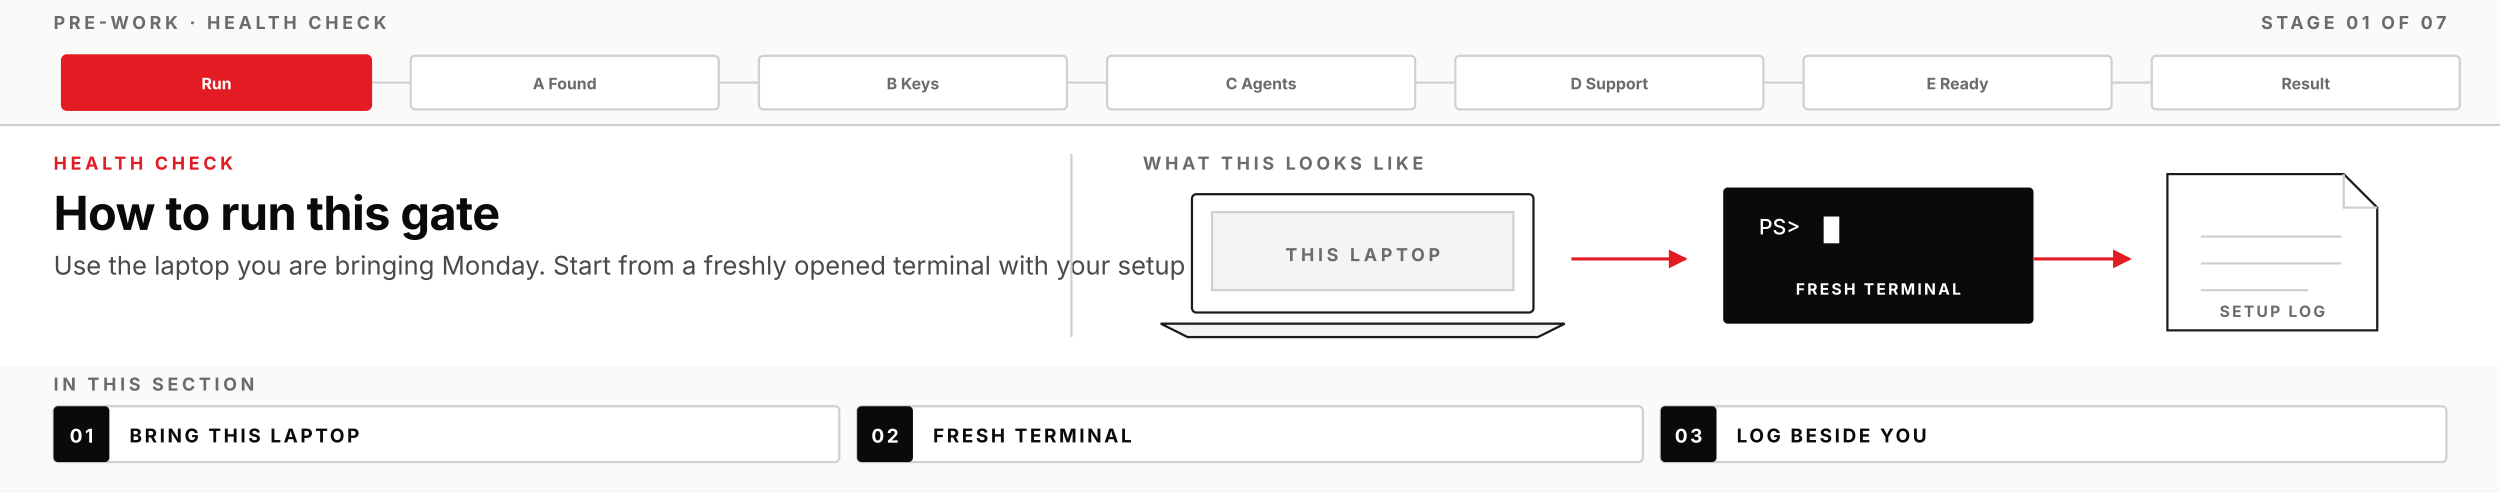
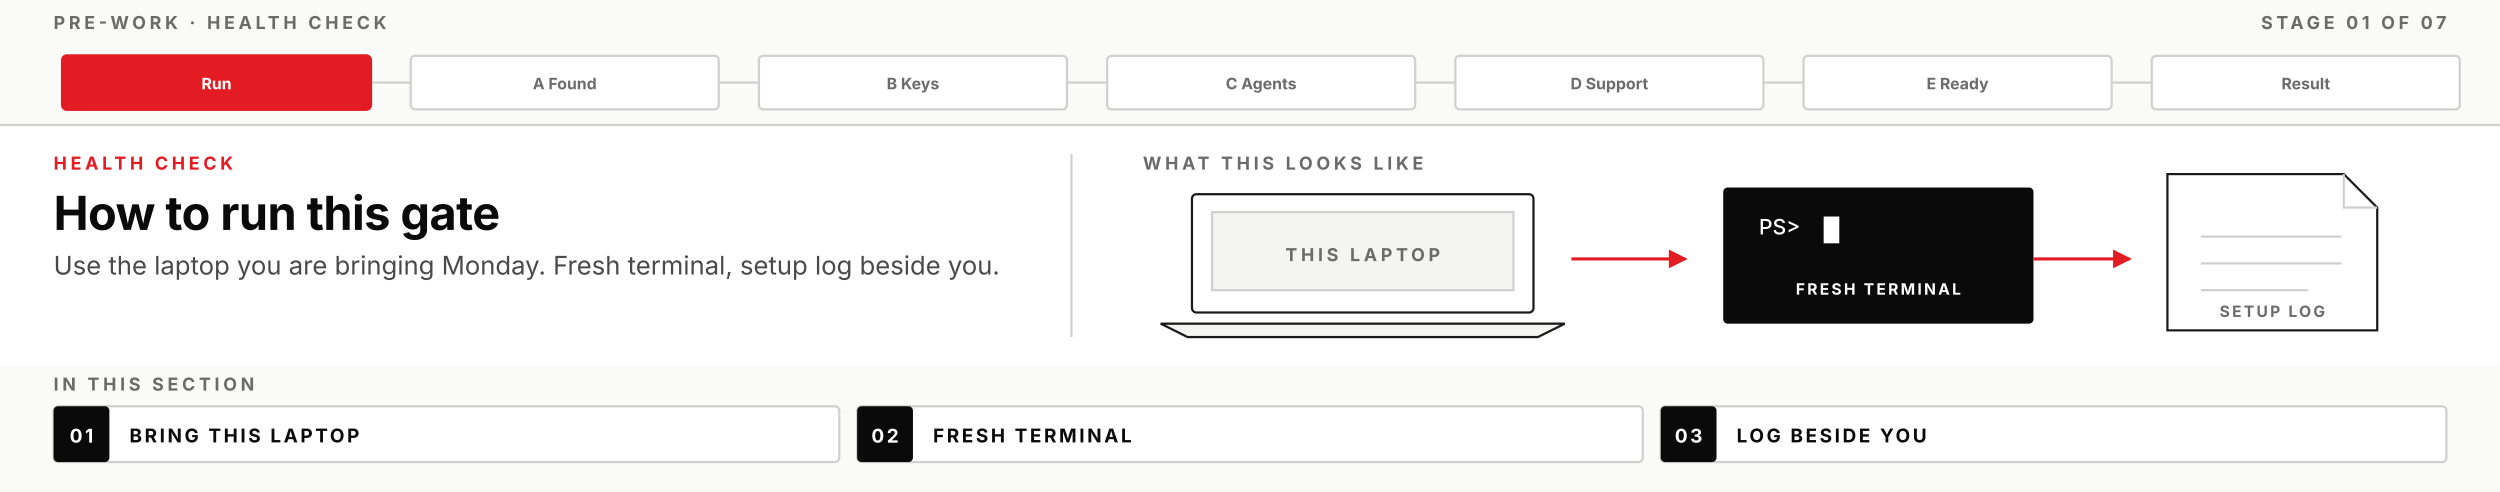
<svg xmlns="http://www.w3.org/2000/svg" viewBox="0 0 1120 220" role="img" aria-labelledby="title-health-gate-how-to-run-this-gate">
  <defs>
    <marker id="arrow" viewBox="0 0 8 8" refX="7" refY="4" markerWidth="6" markerHeight="6" orient="auto-start-reverse">
      <path d="M0 0 8 4 0 8Z" fill="#0A0A0A" />
    </marker>
    <marker id="arrow-red" viewBox="0 0 8 8" refX="7" refY="4" markerWidth="6" markerHeight="6" orient="auto-start-reverse">
      <path d="M0 0 8 4 0 8Z" fill="#E31C23" />
    </marker>
    <style>
      text { font-family: system-ui, "Inter", "Helvetica Neue", Arial, sans-serif; fill: #0A0A0A; }
      .micro { font-size: 8px; font-weight: 650; letter-spacing: 1.65px; }
      .tiny { font-size: 7px; font-weight: 650; letter-spacing: 1px; }
      .railtext { font-size: 7.1px; font-weight: 650; }
      .title { font-size: 21px; font-weight: 680; letter-spacing: -0.25px; }
      .purpose { font-size: 11.5px; font-weight: 430; fill: #4A4A4A; }
      .caption { font-size: 8.5px; font-weight: 650; letter-spacing: 1.15px; }
      .body { font-size: 9.5px; font-weight: 520; }
      .muted { fill: #6B6B6B; }
      .white { fill: #FFFFFF; }
      .red { fill: #E31C23; }
      .gold { fill: #A58650; }
      .line { fill: none; stroke: #0A0A0A; stroke-width: 1.35; vector-effect: non-scaling-stroke; }
      .hair { fill: none; stroke: #D0D0D0; stroke-width: 1; vector-effect: non-scaling-stroke; }
      .redline { fill: none; stroke: #E31C23; stroke-width: 1.4; vector-effect: non-scaling-stroke; }
      .goldline { fill: none; stroke: #A58650; stroke-width: 1.35; vector-effect: non-scaling-stroke; }
      .dash { stroke-dasharray: 5 4; }
    </style>
  </defs>
  <rect width="1120" height="220" fill="#FFFFFF" />
  <rect x="0" y="0" width="1120" height="56" fill="#FAFAF8" />
  <text x="24" y="13" class="micro muted">PRE-WORK · HEALTH CHECK</text>
  <text x="1096" y="13" class="micro muted" text-anchor="end">STAGE 01 OF 07</text>
  <path d="M97 37H1033" class="hair" />
  <rect x="28" y="25" width="138" height="24" rx="2" fill="#E31C23" stroke="#E31C23" stroke-width="1.4" />
  <text x="97" y="40" class="railtext white" text-anchor="middle">Run</text>
  <rect x="184" y="25" width="138" height="24" rx="2" fill="#FFFFFF" stroke="#D0D0D0" stroke-width="1" />
  <text x="253" y="40" class="railtext muted" text-anchor="middle">A Found</text>
  <rect x="340" y="25" width="138" height="24" rx="2" fill="#FFFFFF" stroke="#D0D0D0" stroke-width="1" />
  <text x="409" y="40" class="railtext muted" text-anchor="middle">B Keys</text>
  <rect x="496" y="25" width="138" height="24" rx="2" fill="#FFFFFF" stroke="#D0D0D0" stroke-width="1" />
  <text x="565" y="40" class="railtext muted" text-anchor="middle">C Agents</text>
  <rect x="652" y="25" width="138" height="24" rx="2" fill="#FFFFFF" stroke="#D0D0D0" stroke-width="1" />
  <text x="721" y="40" class="railtext muted" text-anchor="middle">D Support</text>
  <rect x="808" y="25" width="138" height="24" rx="2" fill="#FFFFFF" stroke="#D0D0D0" stroke-width="1" />
  <text x="877" y="40" class="railtext muted" text-anchor="middle">E Ready</text>
  <rect x="964" y="25" width="138" height="24" rx="2" fill="#FFFFFF" stroke="#D0D0D0" stroke-width="1" />
  <text x="1033" y="40" class="railtext muted" text-anchor="middle">Result</text>
  <path d="M0 56H1120" class="hair" />
  <text x="24" y="76" class="micro red">HEALTH CHECK</text>
  <text x="24" y="103" class="title">How to run this gate</text>
-   <text x="24" y="123" class="purpose">Use the laptop you are bringing Monday. Start from a freshly opened terminal with your setup log beside you.</text>
+   <text x="24" y="123" class="purpose">Use the laptop you are bringing Monday. Fresh terminal, setup log beside you.</text>
  <path d="M480 69V151" class="hair" />
  <text x="512" y="76" class="micro muted">WHAT THIS LOOKS LIKE</text>
  <g aria-label="Laptop terminal and setup log ready for the health run">
    <rect x="534" y="87" width="153" height="53" rx="2" fill="#FFFFFF" stroke="#1A1A1A" />
    <rect x="543" y="95" width="135" height="35" fill="#F4F4F2" stroke="#D0D0D0" />
    <path d="M520 145H701L689 151H532Z" fill="#F4F4F2" stroke="#1A1A1A" />
    <text x="610.5" y="117" class="micro muted" text-anchor="middle">THIS LAPTOP</text>
    <path d="M704 116H755" class="redline" marker-end="url(#arrow-red)" />
    <rect x="772" y="84" width="139" height="61" rx="2" fill="#0A0A0A" />
    <text x="788" y="105" class="body white">PS&gt;</text>
    <rect x="817" y="97" width="7" height="12" fill="#FFFFFF" />
    <text x="841.5" y="132" class="tiny white" text-anchor="middle">FRESH TERMINAL</text>
    <path d="M911 116H954" class="redline" marker-end="url(#arrow-red)" />
    <path d="M971 78H1050L1065 93V148H971Z" fill="#FFFFFF" stroke="#1A1A1A" />
    <path d="M1050 78V93H1065M986 106H1049M986 118H1049M986 130H1034" class="hair" />
    <text x="1018" y="142" class="tiny muted" text-anchor="middle">SETUP LOG</text>
  </g>
  <rect x="0" y="164" width="1120" height="56" fill="#FAFAF8" />
  <text x="24" y="175" class="micro muted">IN THIS SECTION</text>
  <rect x="24.00" y="182" width="352.00" height="25" rx="2" fill="#FFFFFF" stroke="#D0D0D0" />
  <rect x="24.00" y="182" width="25" height="25" rx="2" fill="#0A0A0A" />
  <text x="36.50" y="198.3" class="caption white" text-anchor="middle">01</text>
  <text x="58.00" y="198.2" class="caption">BRING THIS LAPTOP</text>
  <rect x="384.00" y="182" width="352.00" height="25" rx="2" fill="#FFFFFF" stroke="#D0D0D0" />
  <rect x="384.00" y="182" width="25" height="25" rx="2" fill="#0A0A0A" />
  <text x="396.50" y="198.3" class="caption white" text-anchor="middle">02</text>
  <text x="418.00" y="198.2" class="caption">FRESH TERMINAL</text>
  <rect x="744.00" y="182" width="352.00" height="25" rx="2" fill="#FFFFFF" stroke="#D0D0D0" />
  <rect x="744.00" y="182" width="25" height="25" rx="2" fill="#0A0A0A" />
  <text x="756.50" y="198.3" class="caption white" text-anchor="middle">03</text>
  <text x="778.00" y="198.2" class="caption">LOG BESIDE YOU</text>
</svg>
